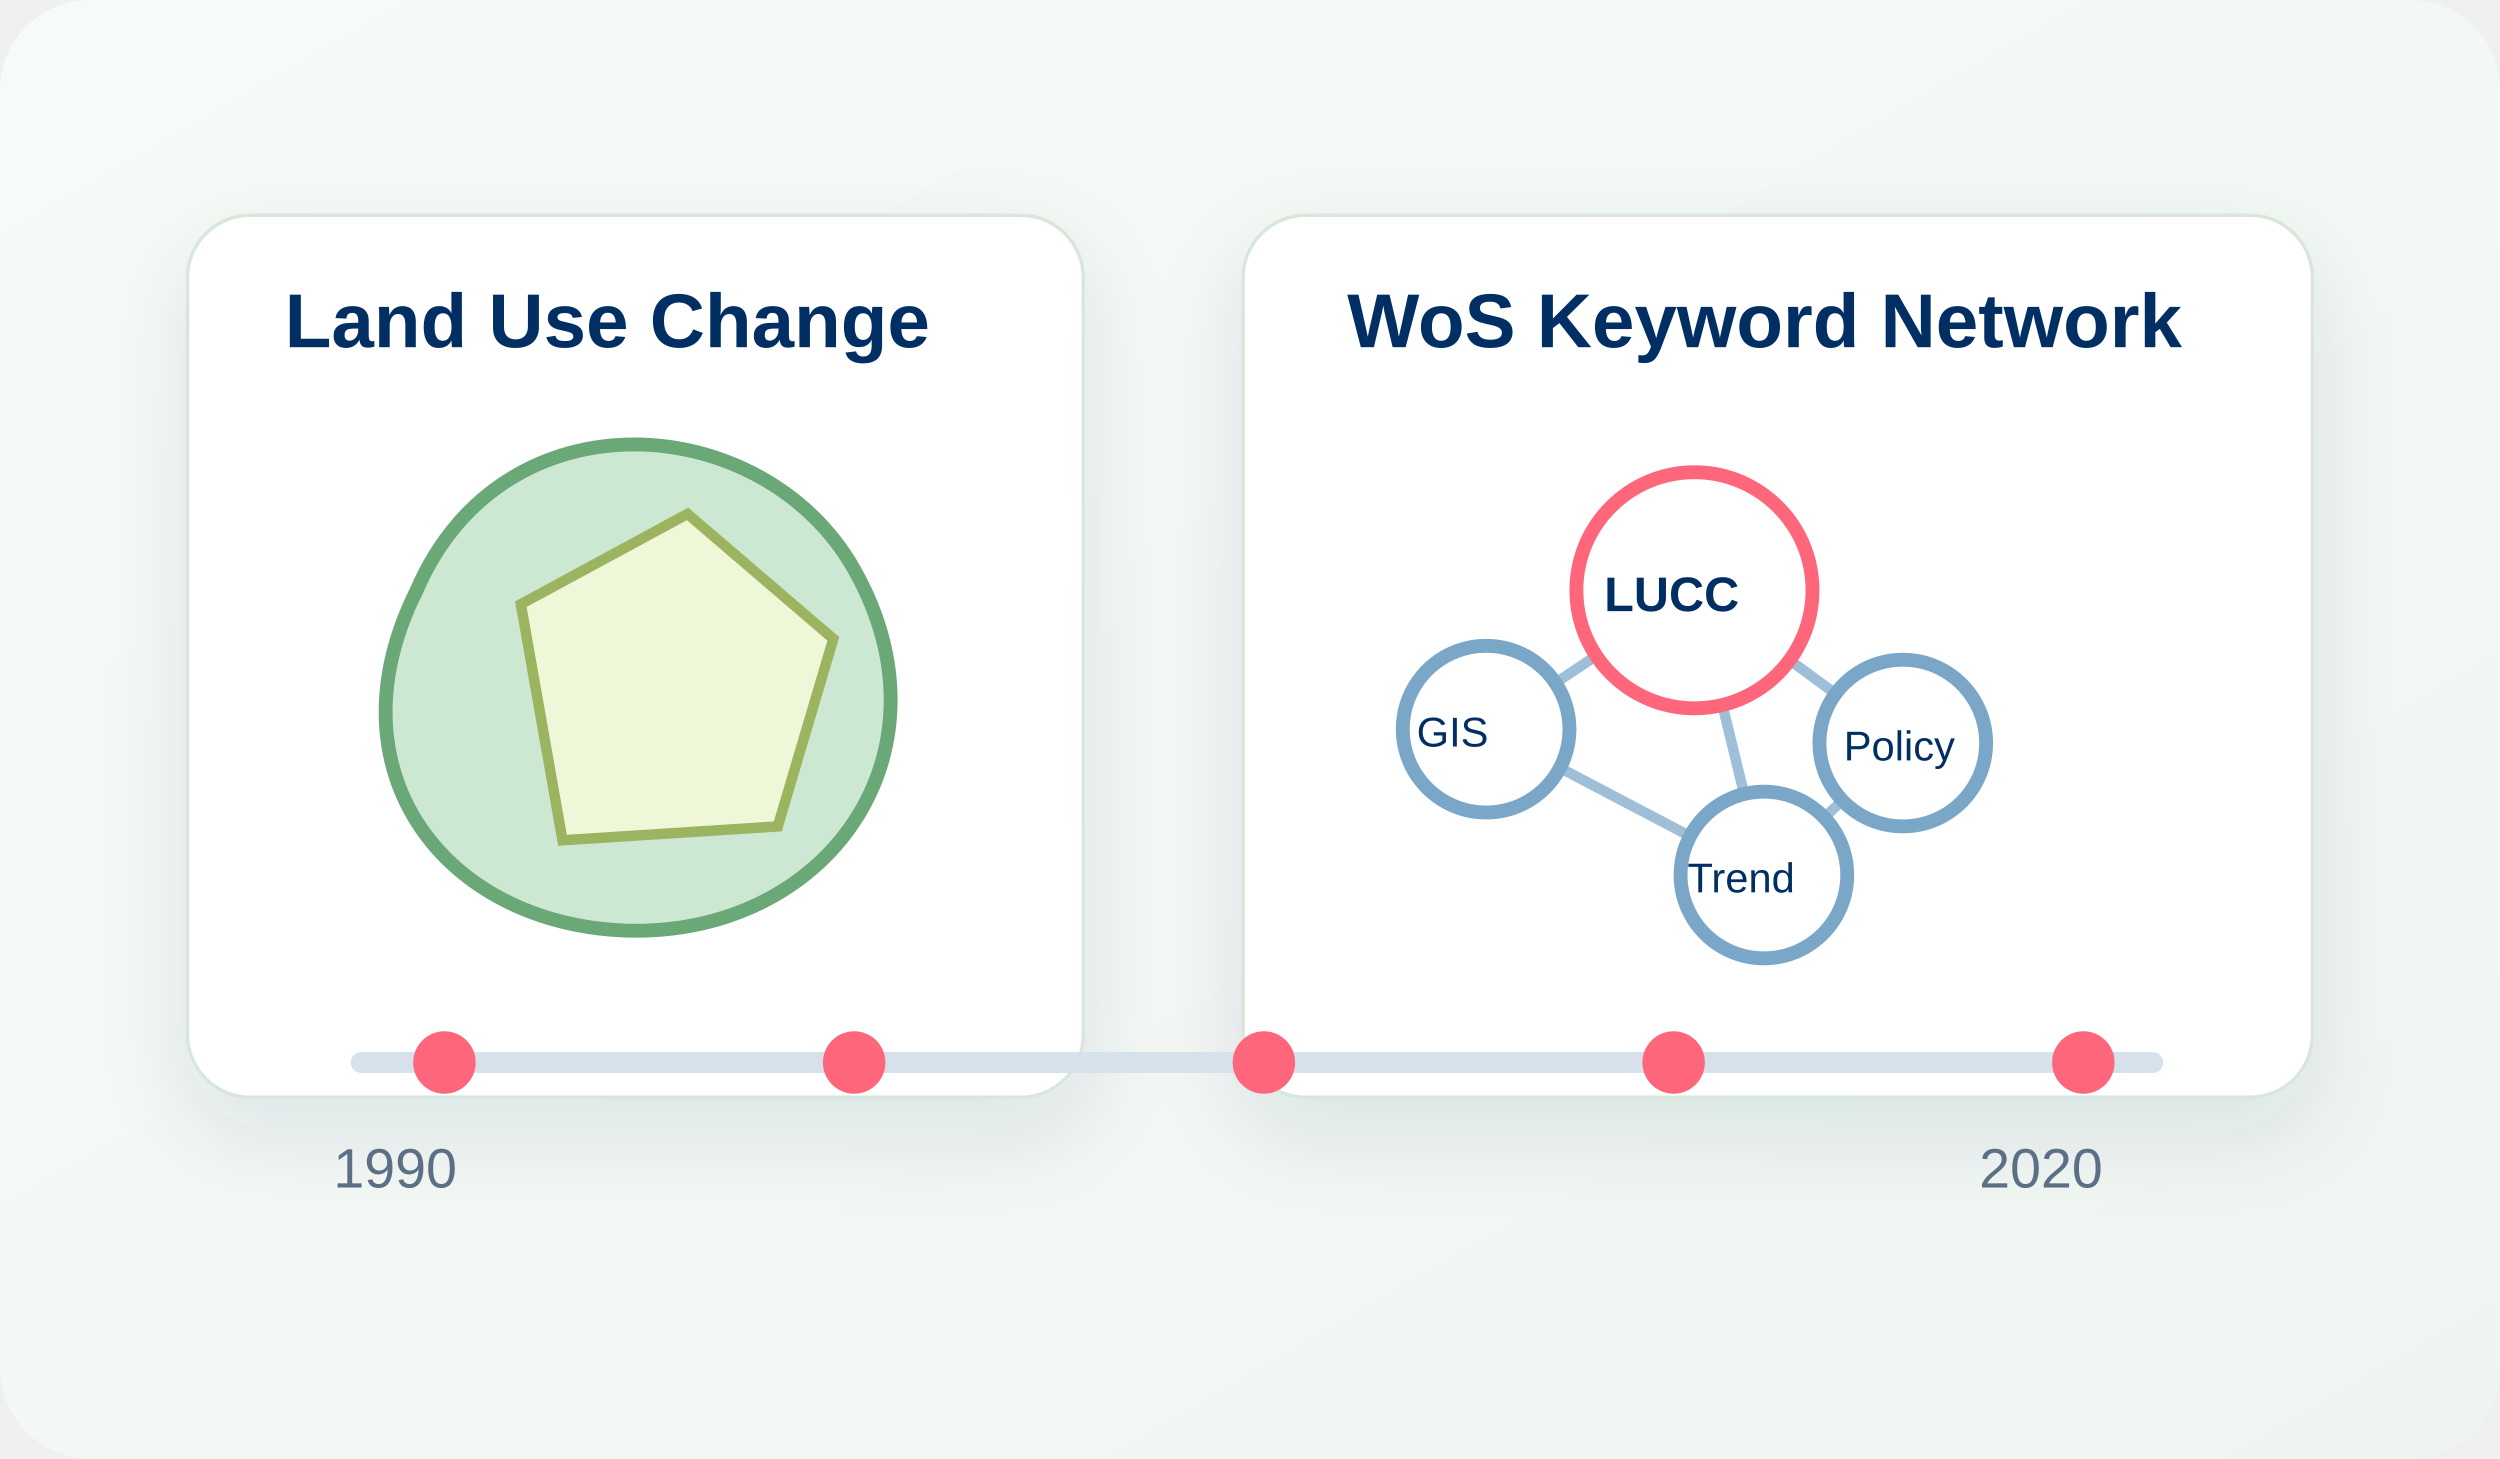
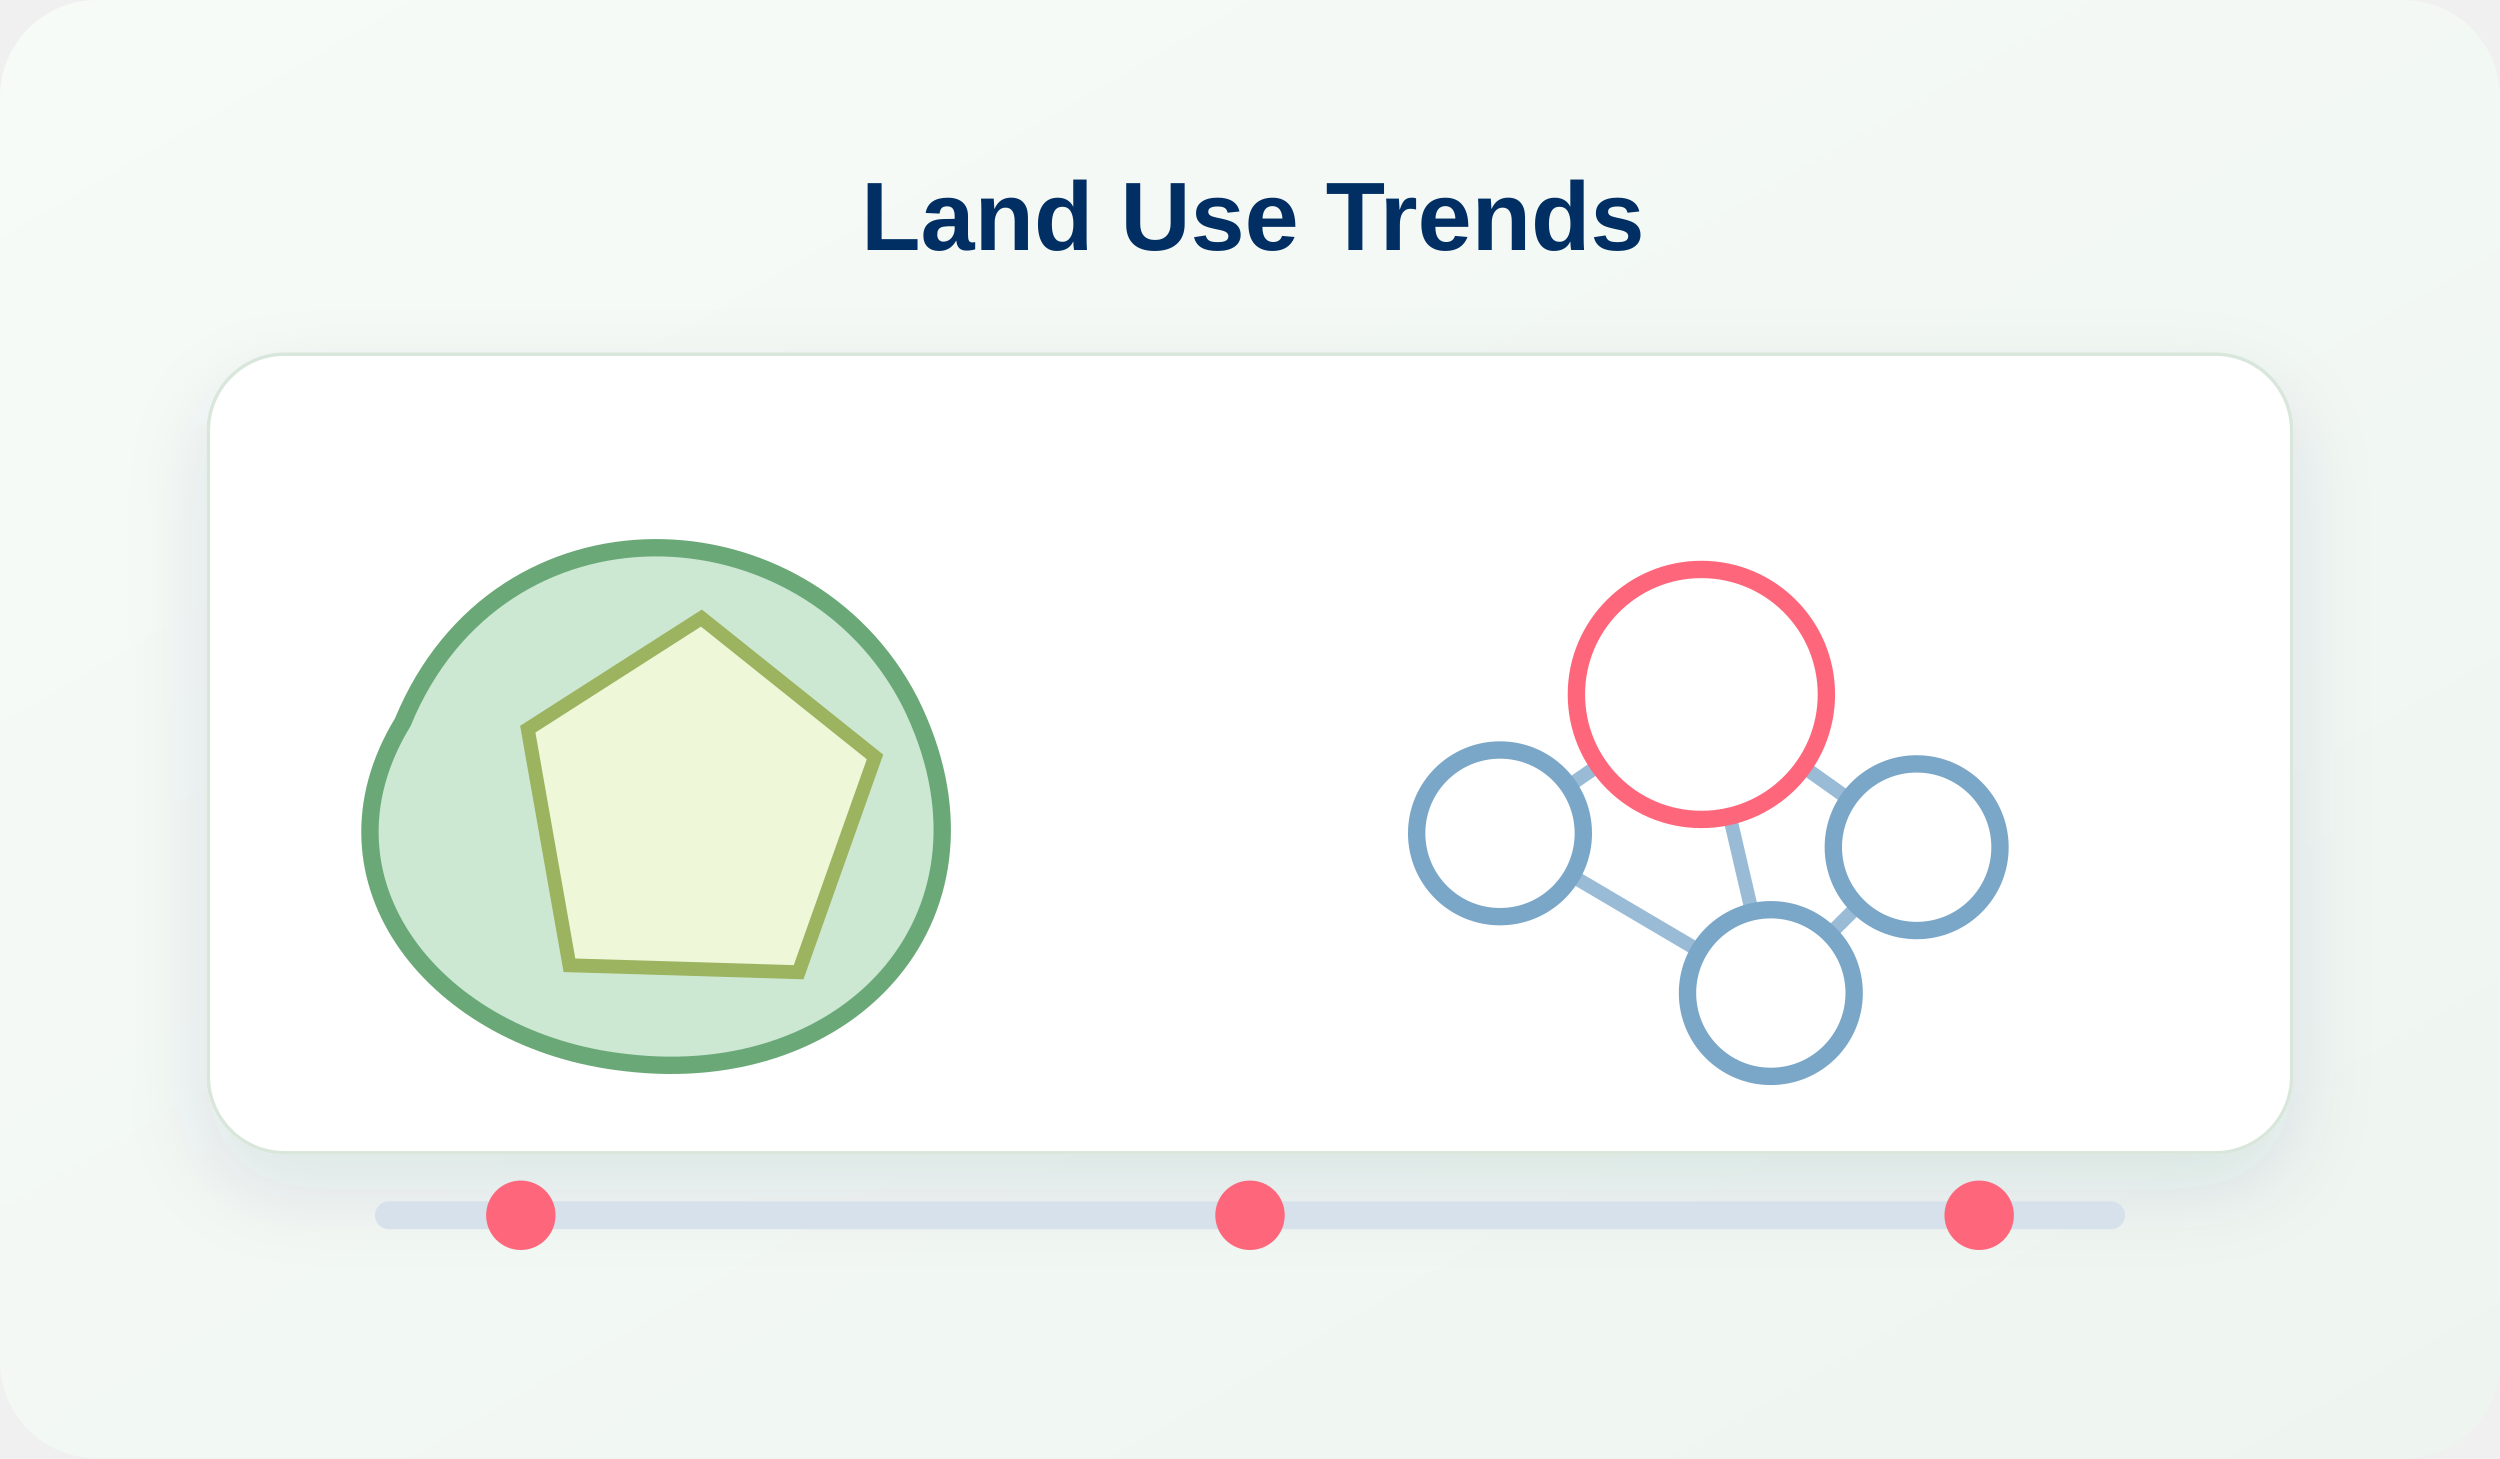
<svg xmlns="http://www.w3.org/2000/svg" viewBox="0 0 720 420" role="img" aria-labelledby="title desc">
  <defs>
    <linearGradient id="bg" x1="0" y1="0" x2="1" y2="1">
      <stop offset="0" stop-color="#f7fbf8" />
      <stop offset="1" stop-color="#eef5f0" />
    </linearGradient>
    <filter id="shadow" x="-20%" y="-20%" width="140%" height="140%">
      <feDropShadow dx="0" dy="10" stdDeviation="12" flood-color="#012f63" flood-opacity=".10" />
    </filter>
  </defs>
-   <rect width="720" height="420" rx="26" fill="url(#bg)" />
+   <rect width="720" height="420" rx="28" fill="url(#bg)" />
  <g filter="url(#shadow)">
-     <rect x="54" y="62" width="258" height="254" rx="18" fill="#fff" stroke="#d9e6dc" />
-     <rect x="358" y="62" width="308" height="254" rx="18" fill="#fff" stroke="#d9e6dc" />
+     <rect x="60" y="102" width="600" height="230" rx="22" fill="#fff" stroke="#d9e6dc" />
  </g>
-   <text x="82" y="100" fill="#012f63" font-family="Arial, sans-serif" font-size="22" font-weight="700">Land Use Change</text>
-   <path d="M120 170 C145 112, 220 118, 246 164 C276 217, 238 270, 180 268 C128 266, 94 222, 120 170Z" fill="#cce8d2" stroke="#6aa977" stroke-width="4" />
-   <path d="M150 174 L198 148 L240 184 L224 238 L162 242 Z" fill="#eef7d8" stroke="#9cb35f" stroke-width="3" />
-   <path d="M104 306 H620" stroke="#d6e1eb" stroke-width="6" stroke-linecap="round" />
+   <path d="M116 208 C144 140, 232 144, 262 202 C292 262, 246 314, 180 306 C126 300, 88 254, 116 208Z" fill="#cce8d2" stroke="#6aa977" stroke-width="5" />
+   <path d="M152 210 L202 178 L252 218 L230 280 L164 278 Z" fill="#eef7d8" stroke="#9cb35f" stroke-width="4" />
+   <g transform="translate(404 148)" stroke="#8eb4d2" stroke-width="4" opacity=".9">
+     <line x1="86" y1="52" x2="28" y2="92" />
+     <line x1="86" y1="52" x2="148" y2="96" />
+     <line x1="86" y1="52" x2="106" y2="138" />
+     <line x1="28" y1="92" x2="106" y2="138" />
+     <line x1="148" y1="96" x2="106" y2="138" />
+   </g>
+   <g transform="translate(404 148)" fill="#fff" stroke-width="5">
+     <circle cx="86" cy="52" r="36" stroke="#fe667b" />
+     <circle cx="28" cy="92" r="24" stroke="#7aa6c8" />
+     <circle cx="148" cy="96" r="24" stroke="#7aa6c8" />
+     <circle cx="106" cy="138" r="24" stroke="#7aa6c8" />
+   </g>
+   <path d="M112 350 H608" stroke="#d6e1eb" stroke-width="8" stroke-linecap="round" />
  <g fill="#fe667b">
-     <circle cx="128" cy="306" r="9" />
-     <circle cx="246" cy="306" r="9" />
-     <circle cx="364" cy="306" r="9" />
-     <circle cx="482" cy="306" r="9" />
-     <circle cx="600" cy="306" r="9" />
+     <circle cx="150" cy="350" r="10" />
+     <circle cx="360" cy="350" r="10" />
+     <circle cx="570" cy="350" r="10" />
  </g>
-   <text x="96" y="342" fill="#5b6f86" font-family="Arial, sans-serif" font-size="16">1990</text>
-   <text x="570" y="342" fill="#5b6f86" font-family="Arial, sans-serif" font-size="16">2020</text>
-   <text x="388" y="100" fill="#012f63" font-family="Arial, sans-serif" font-size="22" font-weight="700">WoS Keyword Network</text>
-   <g stroke="#8eb4d2" stroke-width="3" opacity=".85">
-     <line x1="488" y1="170" x2="428" y2="210" />
-     <line x1="488" y1="170" x2="548" y2="214" />
-     <line x1="488" y1="170" x2="508" y2="252" />
-     <line x1="428" y1="210" x2="508" y2="252" />
-     <line x1="548" y1="214" x2="508" y2="252" />
-   </g>
-   <g fill="#fff" stroke-width="4">
-     <circle cx="488" cy="170" r="34" stroke="#fe667b" />
-     <circle cx="428" cy="210" r="24" stroke="#7aa6c8" />
-     <circle cx="548" cy="214" r="24" stroke="#7aa6c8" />
-     <circle cx="508" cy="252" r="24" stroke="#7aa6c8" />
-   </g>
-   <text x="462" y="176" fill="#012f63" font-family="Arial, sans-serif" font-size="14" font-weight="700">LUCC</text>
-   <text x="408" y="215" fill="#012f63" font-family="Arial, sans-serif" font-size="12">GIS</text>
-   <text x="531" y="219" fill="#012f63" font-family="Arial, sans-serif" font-size="12">Policy</text>
-   <text x="486" y="257" fill="#012f63" font-family="Arial, sans-serif" font-size="12">Trend</text>
+   <text x="248" y="72" fill="#012f63" font-family="Arial, sans-serif" font-size="28" font-weight="700">Land Use Trends</text>
</svg>
